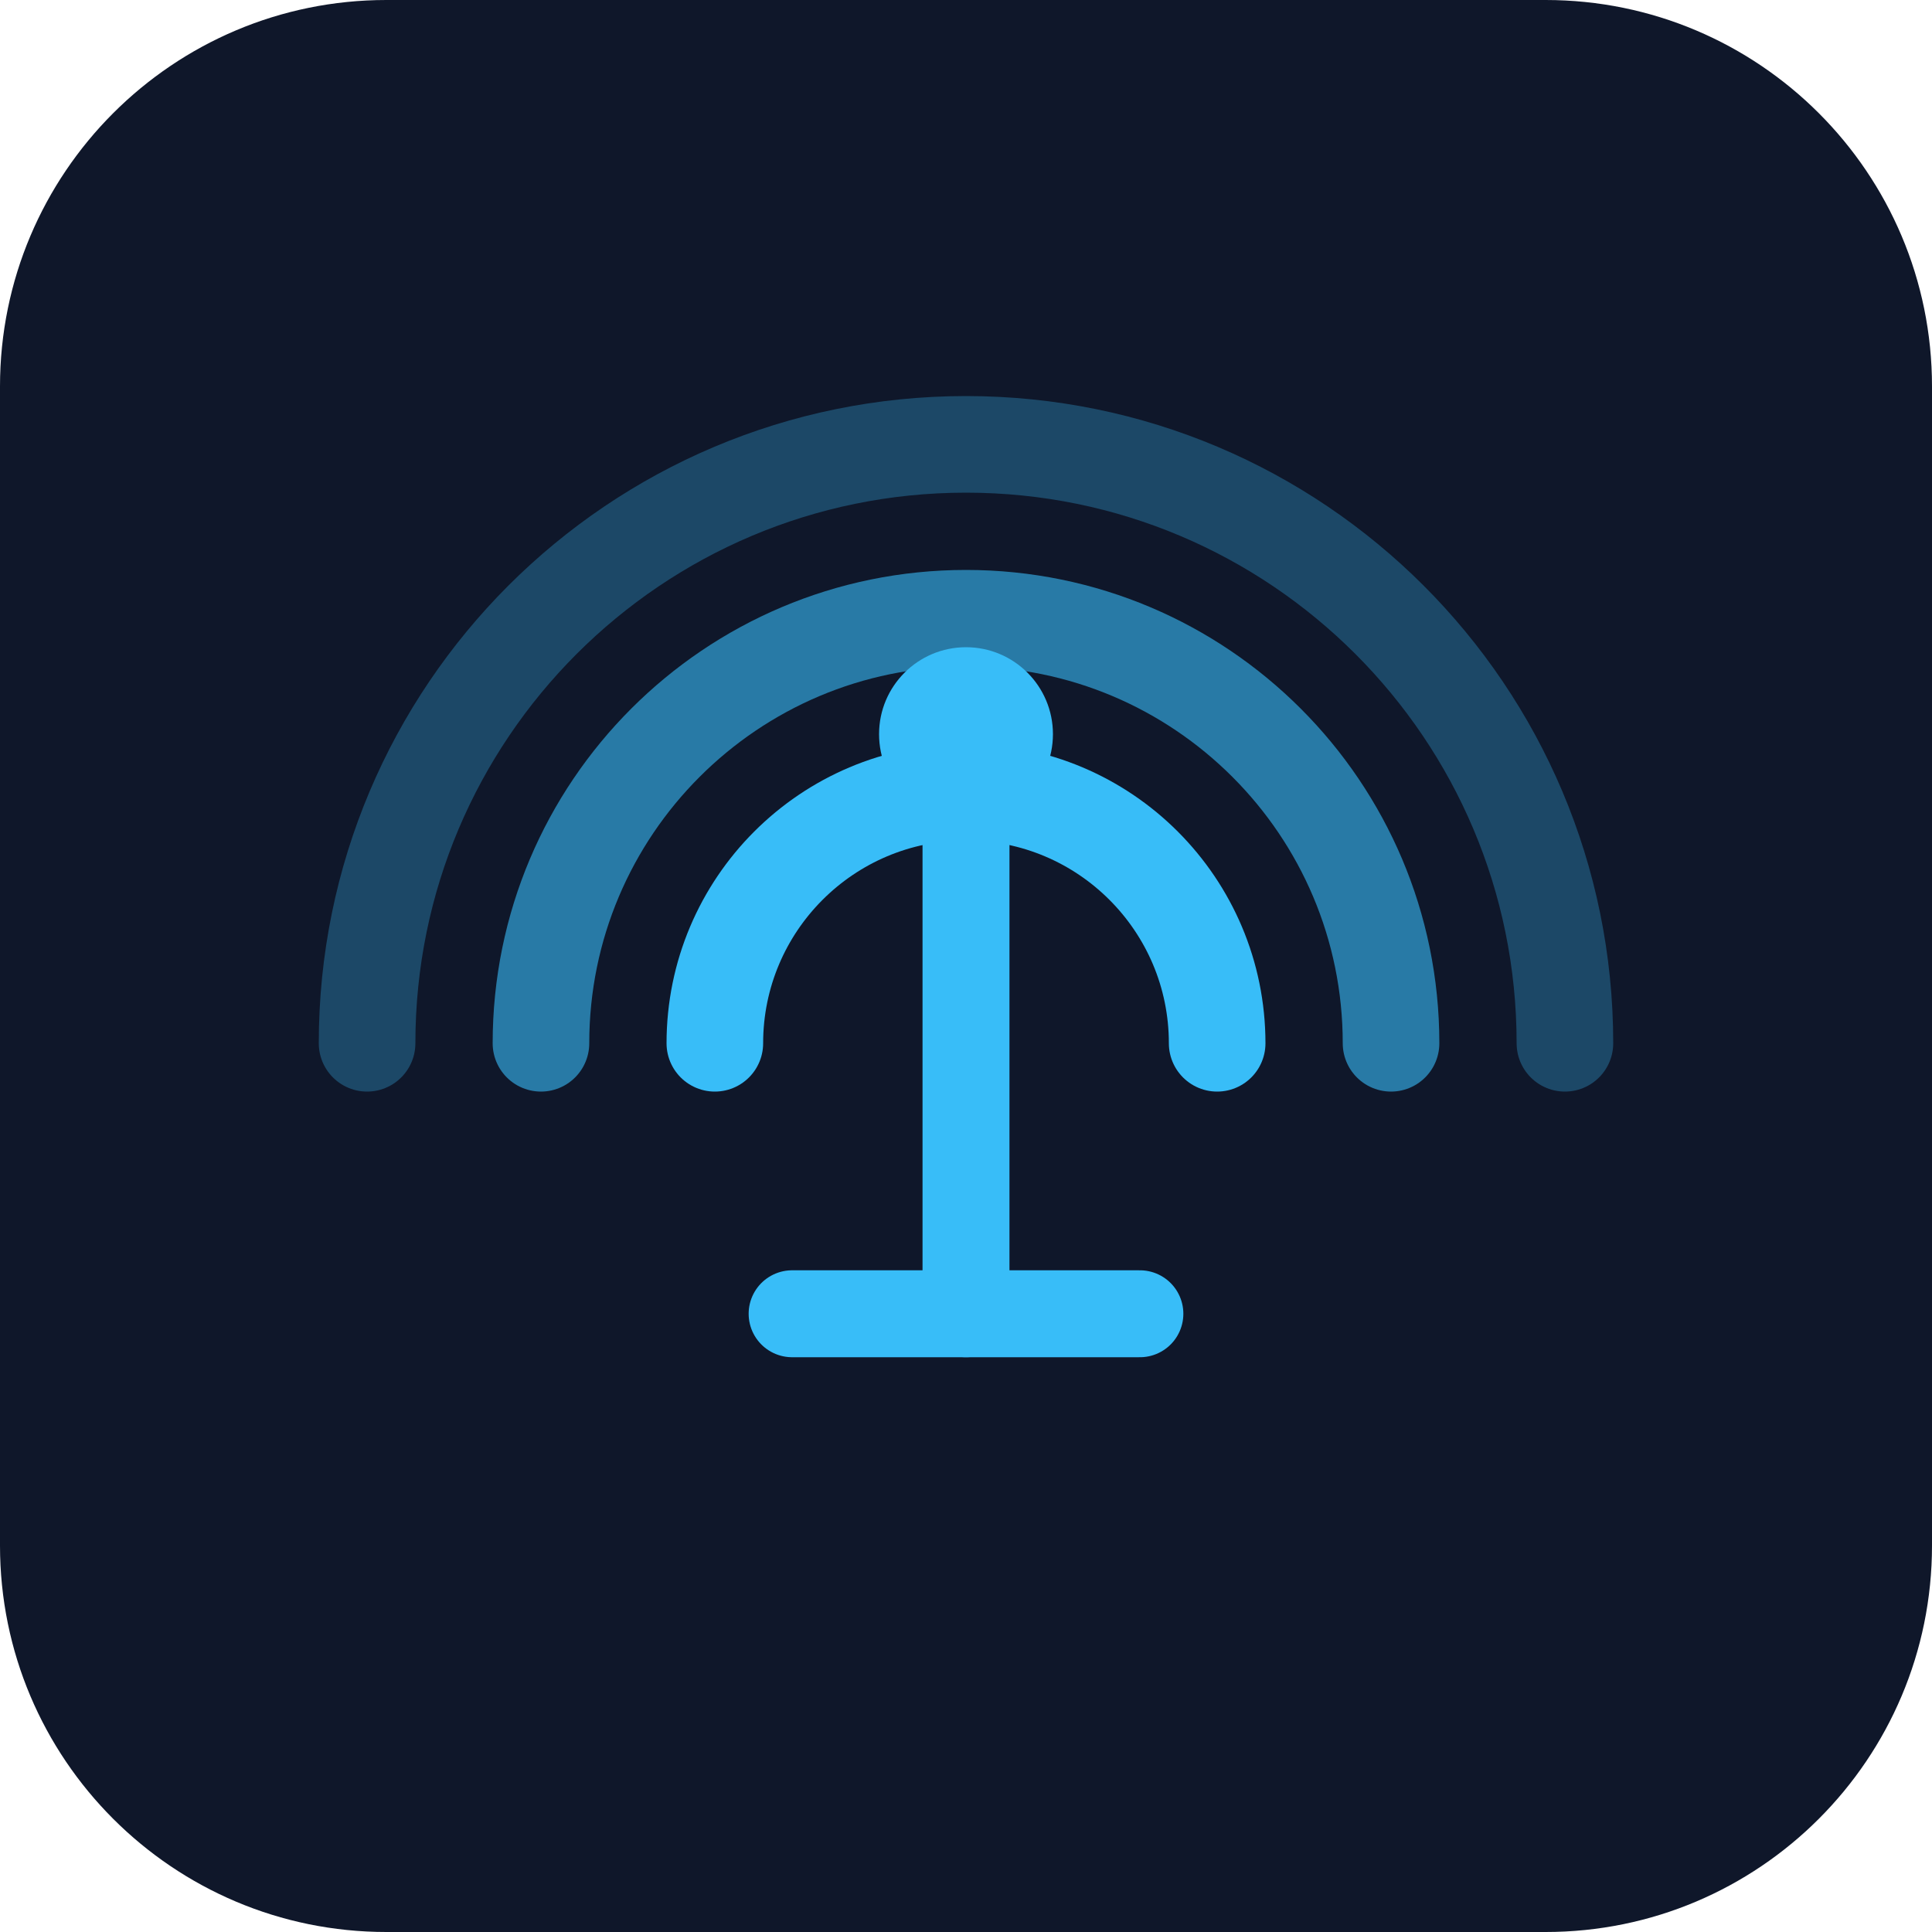
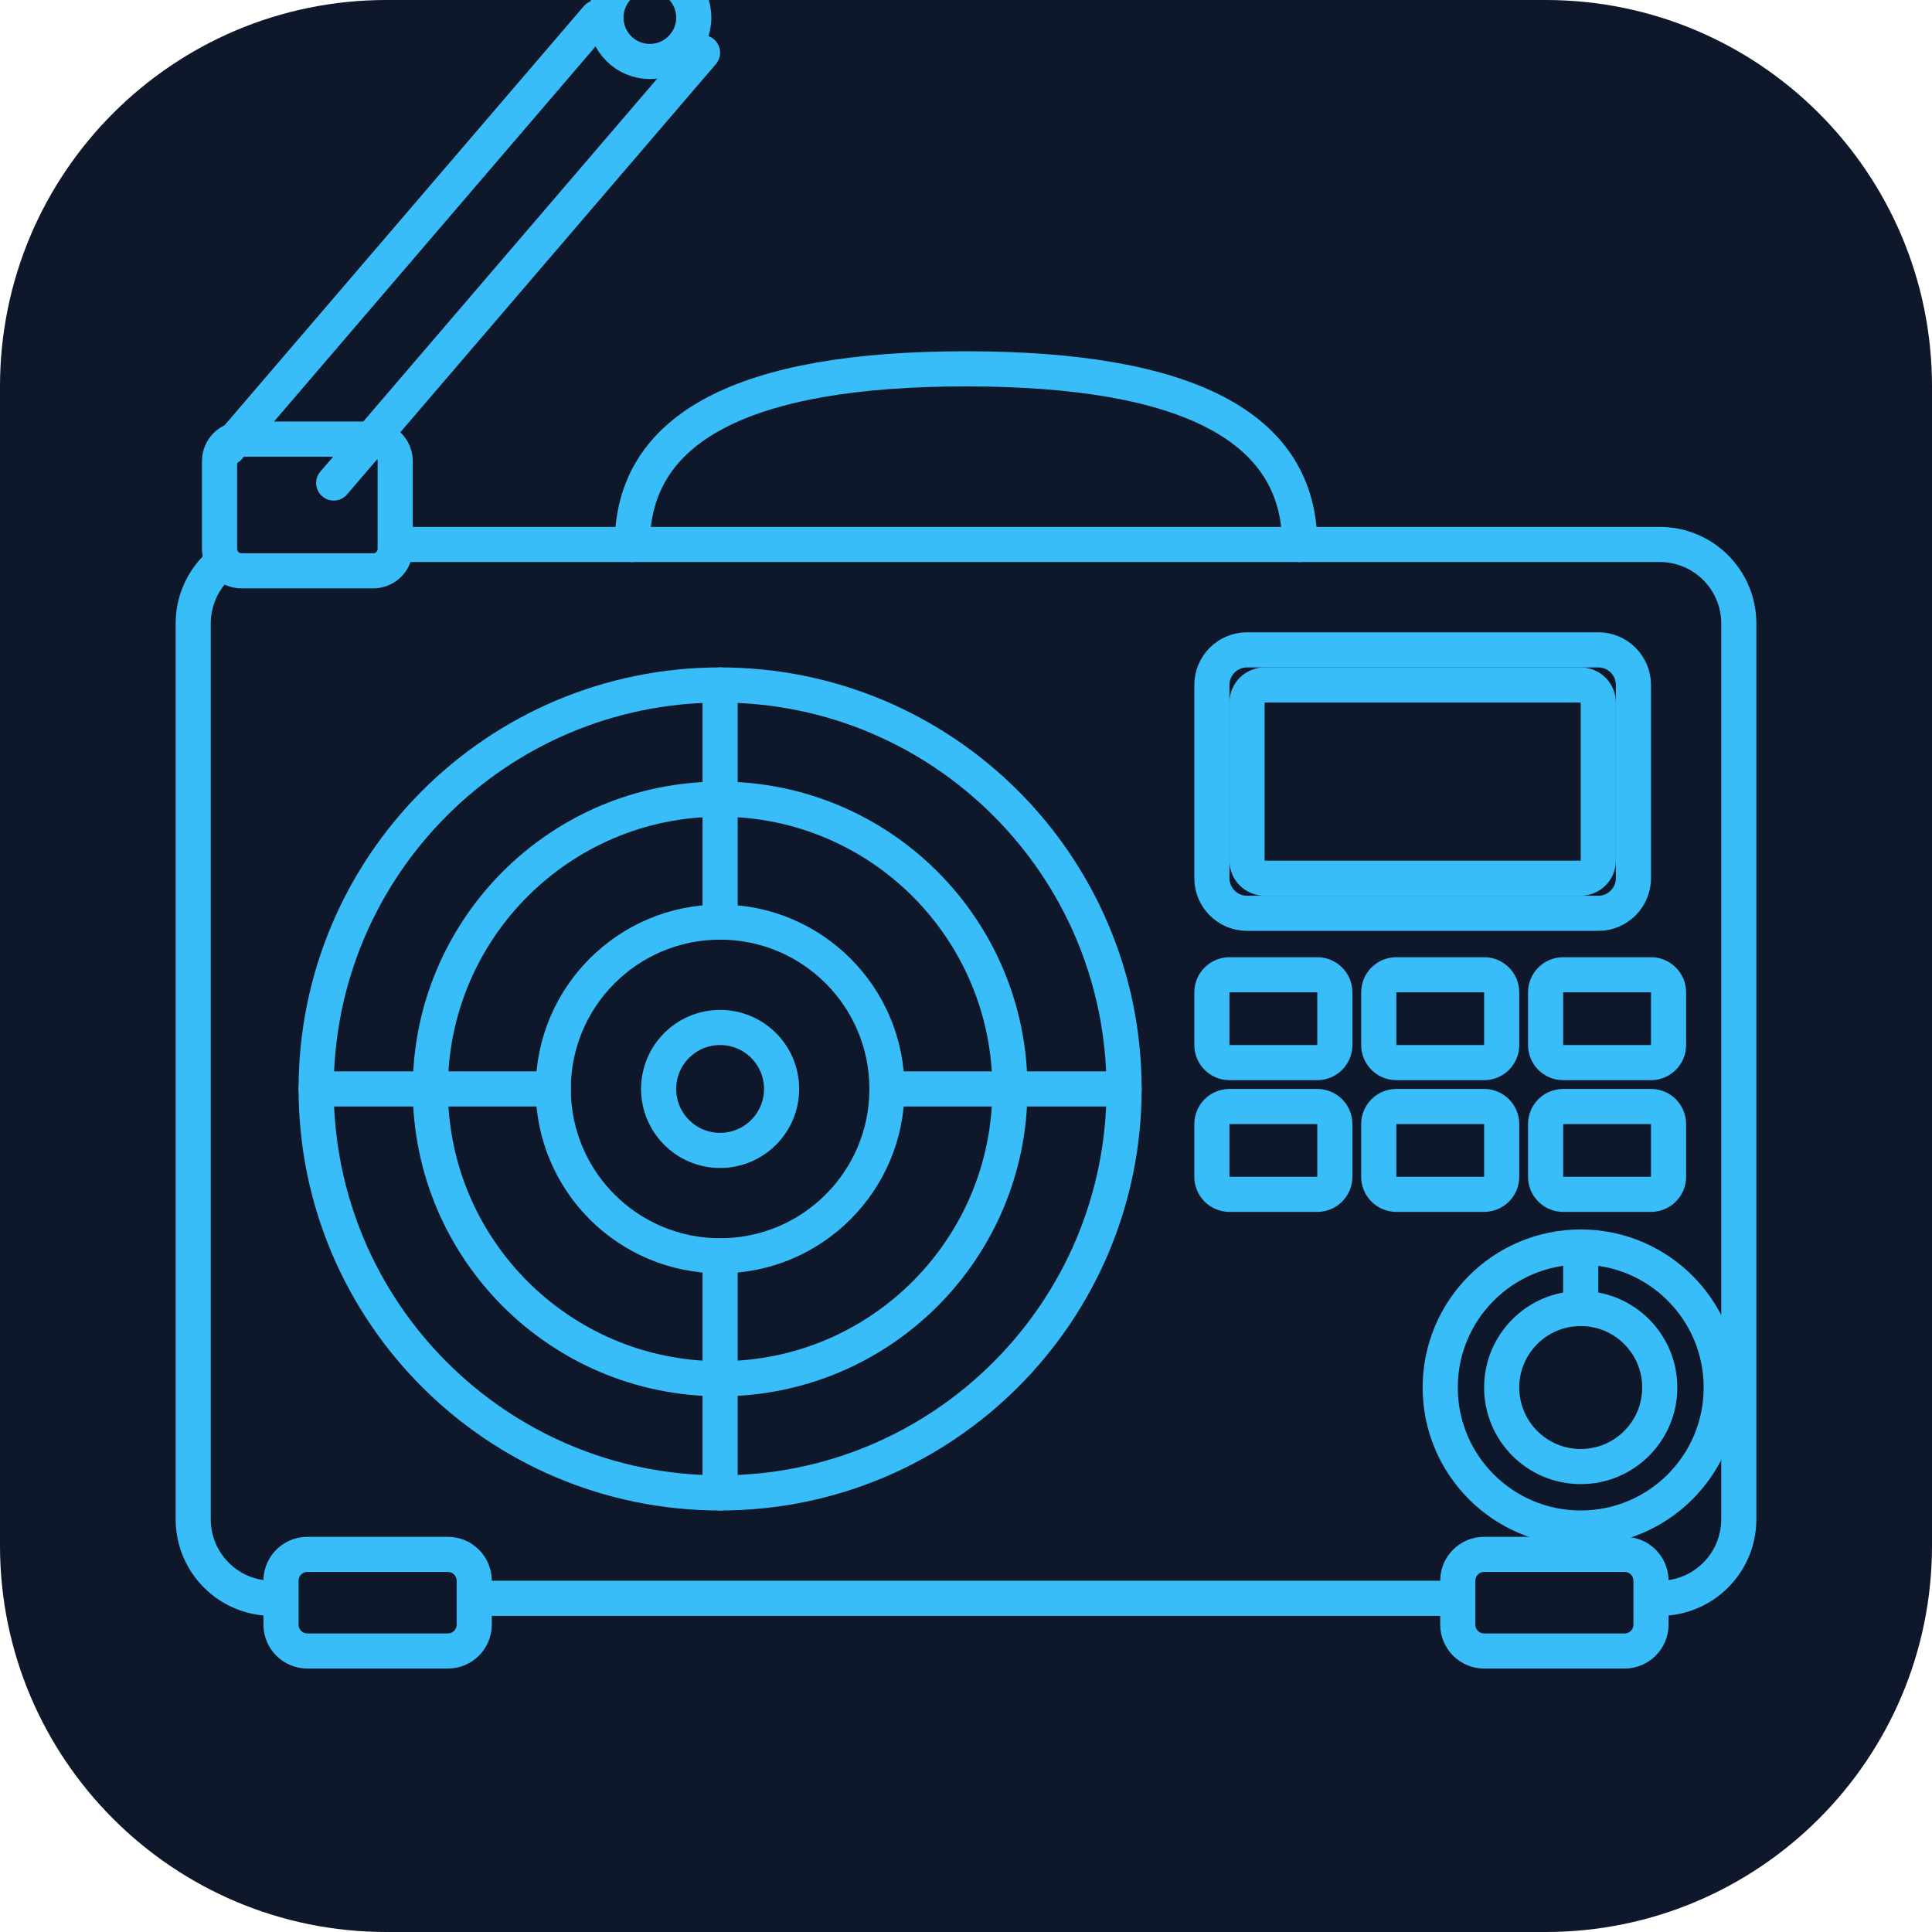
- <svg xmlns="http://www.w3.org/2000/svg" viewBox="0 0 200 200" fill="none">
-   <rect width="200" height="200" rx="40" fill="#0f172a" />
-   <path d="M 38 108 A 62 62 0 0 1 162 108" stroke="#38bdf8" stroke-width="10" stroke-linecap="round" opacity="0.3" />
-   <path d="M 56 108 A 44 44 0 0 1 144 108" stroke="#38bdf8" stroke-width="10" stroke-linecap="round" opacity="0.6" />
-   <path d="M 74 108 A 26 26 0 0 1 126 108" stroke="#38bdf8" stroke-width="10" stroke-linecap="round" />
-   <line x1="100" y1="76" x2="100" y2="136" stroke="#38bdf8" stroke-width="9" stroke-linecap="round" />
-   <line x1="82" y1="136" x2="118" y2="136" stroke="#38bdf8" stroke-width="9" stroke-linecap="round" />
-   <circle cx="100" cy="76" r="9" fill="#38bdf8" />
+ <svg xmlns="http://www.w3.org/2000/svg" viewBox="-10 -10 220 220" fill="none">
+   <style>
+     .r  { stroke: #38bdf8; stroke-width: 4; fill: none; stroke-linecap: round; stroke-linejoin: round; }
+     .rf { stroke: #38bdf8; stroke-width: 4; fill: #0f172a; stroke-linecap: round; stroke-linejoin: round; }
+   </style>
+   <rect x="-10" y="-10" width="220" height="220" rx="44" fill="#0f172a" />
+   <rect class="rf" x="12" y="52" width="176" height="120" rx="9" />
+   <path class="r" d="M 62 52 Q 62 32 100 32 Q 138 32 138 52" />
+   <rect class="rf" x="22" y="167" width="22" height="11" rx="3" />
+   <rect class="rf" x="156" y="167" width="22" height="11" rx="3" />
+   <rect class="rf" x="15" y="40" width="20" height="15" rx="2.5" />
+   <line class="r" x1="16" y1="41" x2="58" y2="-8" />
+   <line class="r" x1="28" y1="45" x2="70" y2="-4" />
+   <circle class="rf" cx="64" cy="-8" r="5" />
+   <circle class="rf" cx="72" cy="114" r="46" />
+   <circle class="r" cx="72" cy="114" r="33" />
+   <circle class="r" cx="72" cy="114" r="19" />
+   <line class="r" x1="72" y1="68" x2="72" y2="95" />
+   <line class="r" x1="72" y1="133" x2="72" y2="160" />
+   <line class="r" x1="26" y1="114" x2="53" y2="114" />
+   <line class="r" x1="91" y1="114" x2="118" y2="114" />
+   <circle class="rf" cx="72" cy="114" r="7" />
+   <rect class="rf" x="128" y="64" width="48" height="30" rx="4" />
+   <rect class="r" x="132" y="68" width="40" height="22" rx="2" />
+   <rect class="rf" x="128" y="101" width="14" height="10" rx="2" />
+   <rect class="rf" x="147" y="101" width="14" height="10" rx="2" />
+   <rect class="rf" x="166" y="101" width="14" height="10" rx="2" />
+   <rect class="rf" x="128" y="116" width="14" height="10" rx="2" />
+   <rect class="rf" x="147" y="116" width="14" height="10" rx="2" />
+   <rect class="rf" x="166" y="116" width="14" height="10" rx="2" />
+   <circle class="rf" cx="170" cy="148" r="16" />
+   <circle class="r" cx="170" cy="148" r="9" />
+   <line class="r" x1="170" y1="139" x2="170" y2="132" />
</svg>
